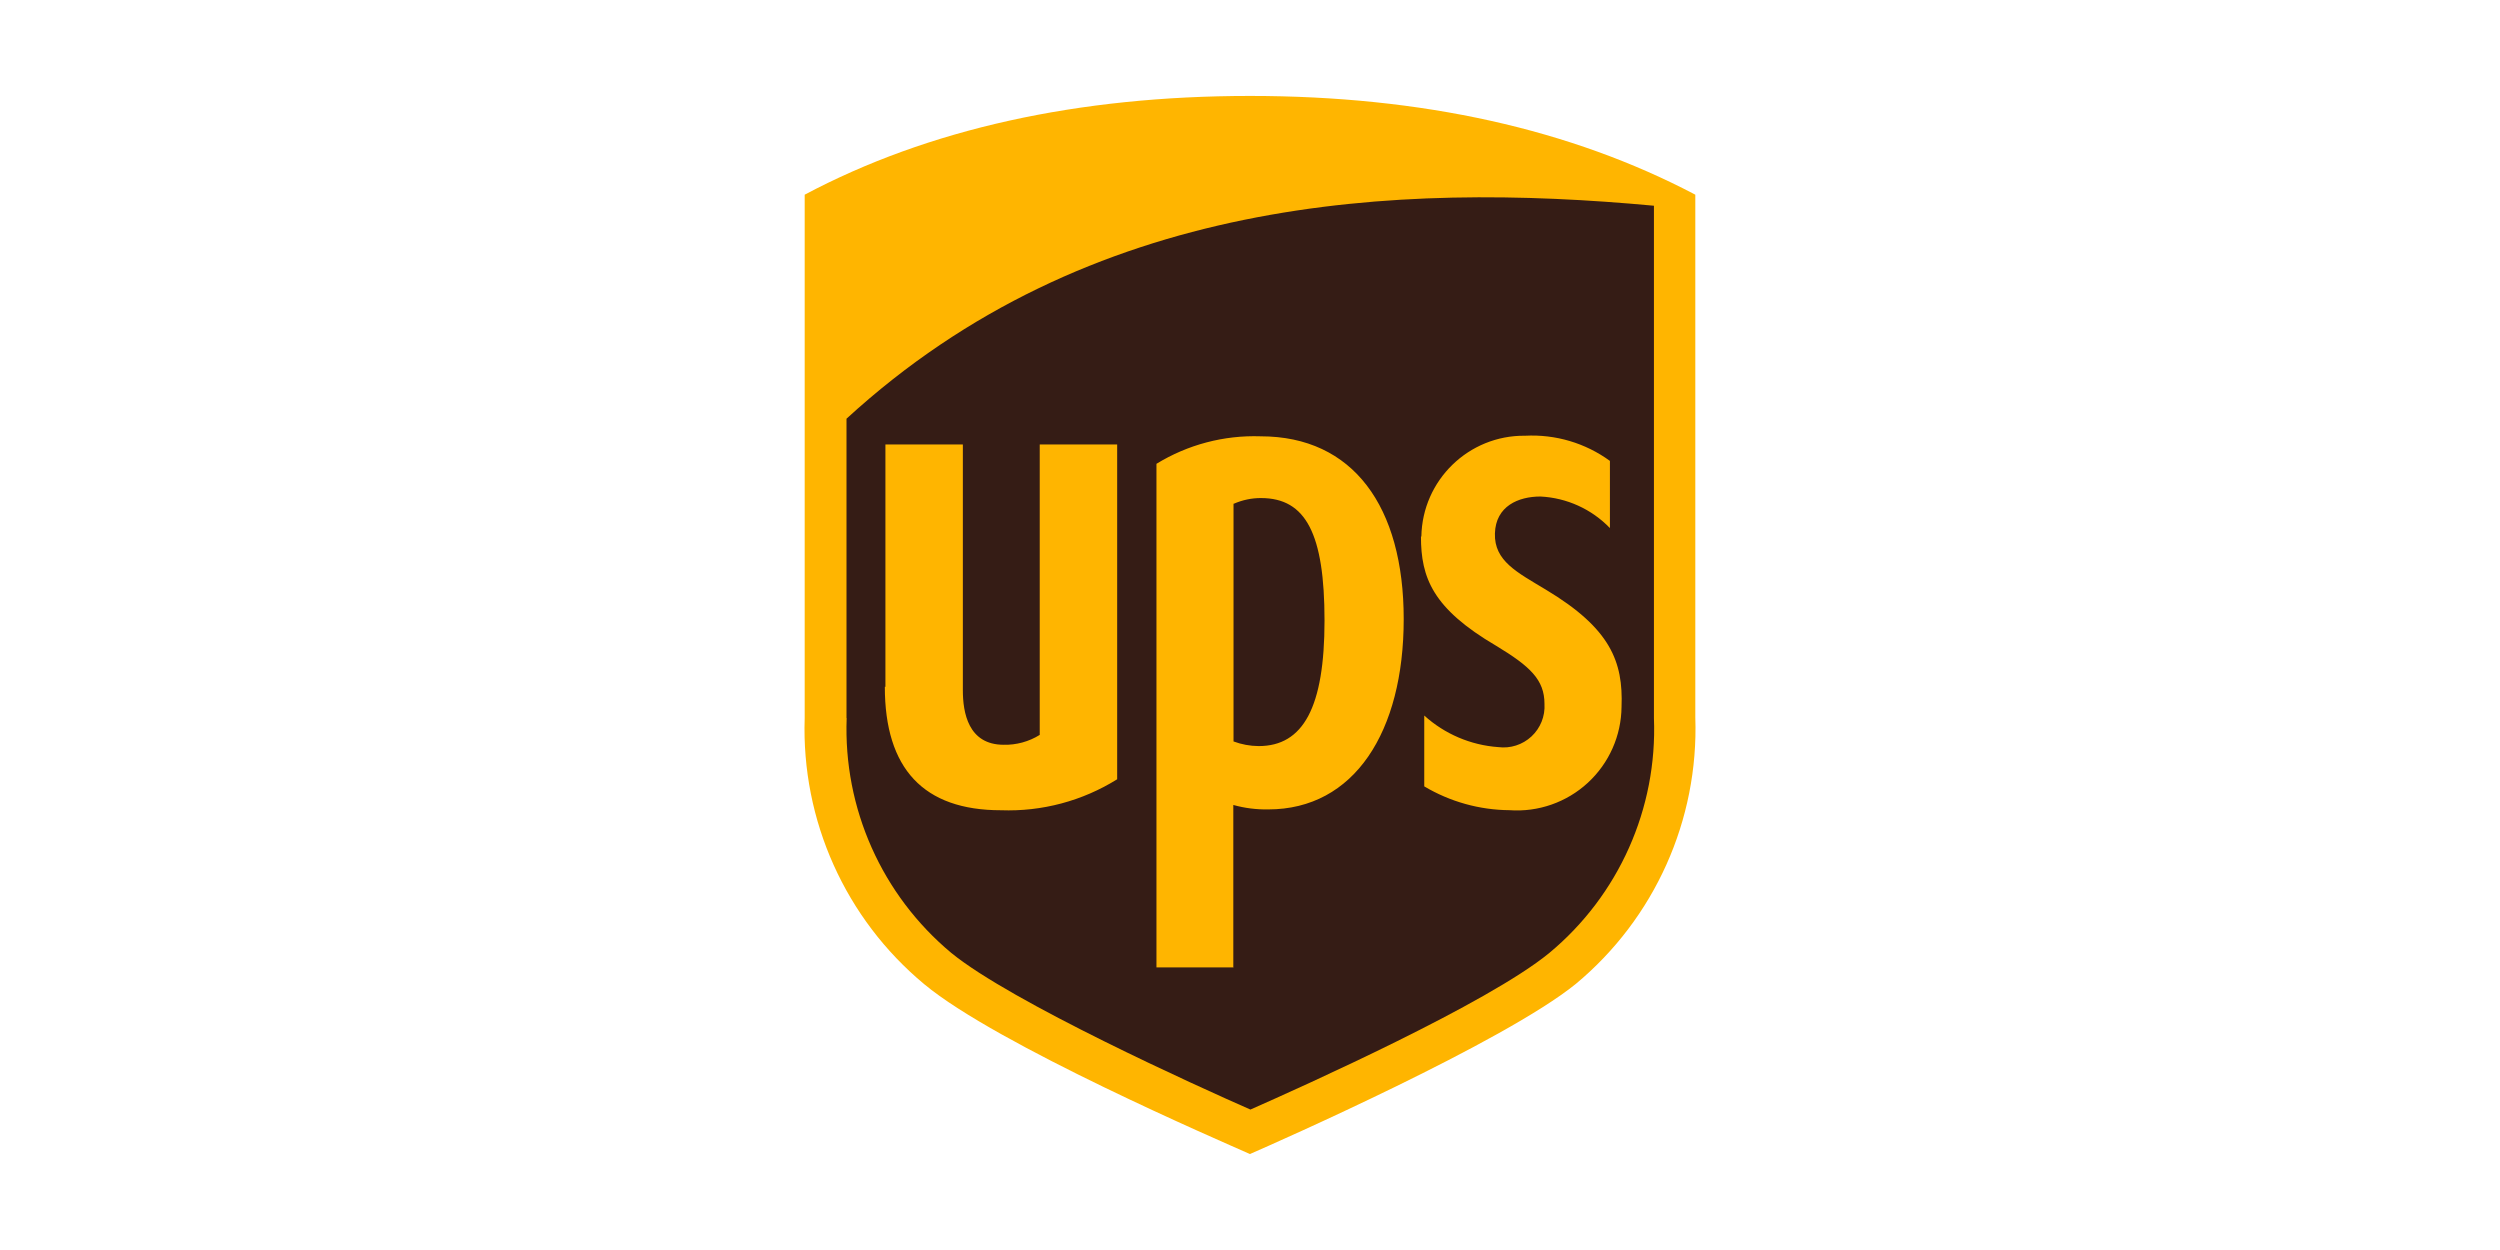
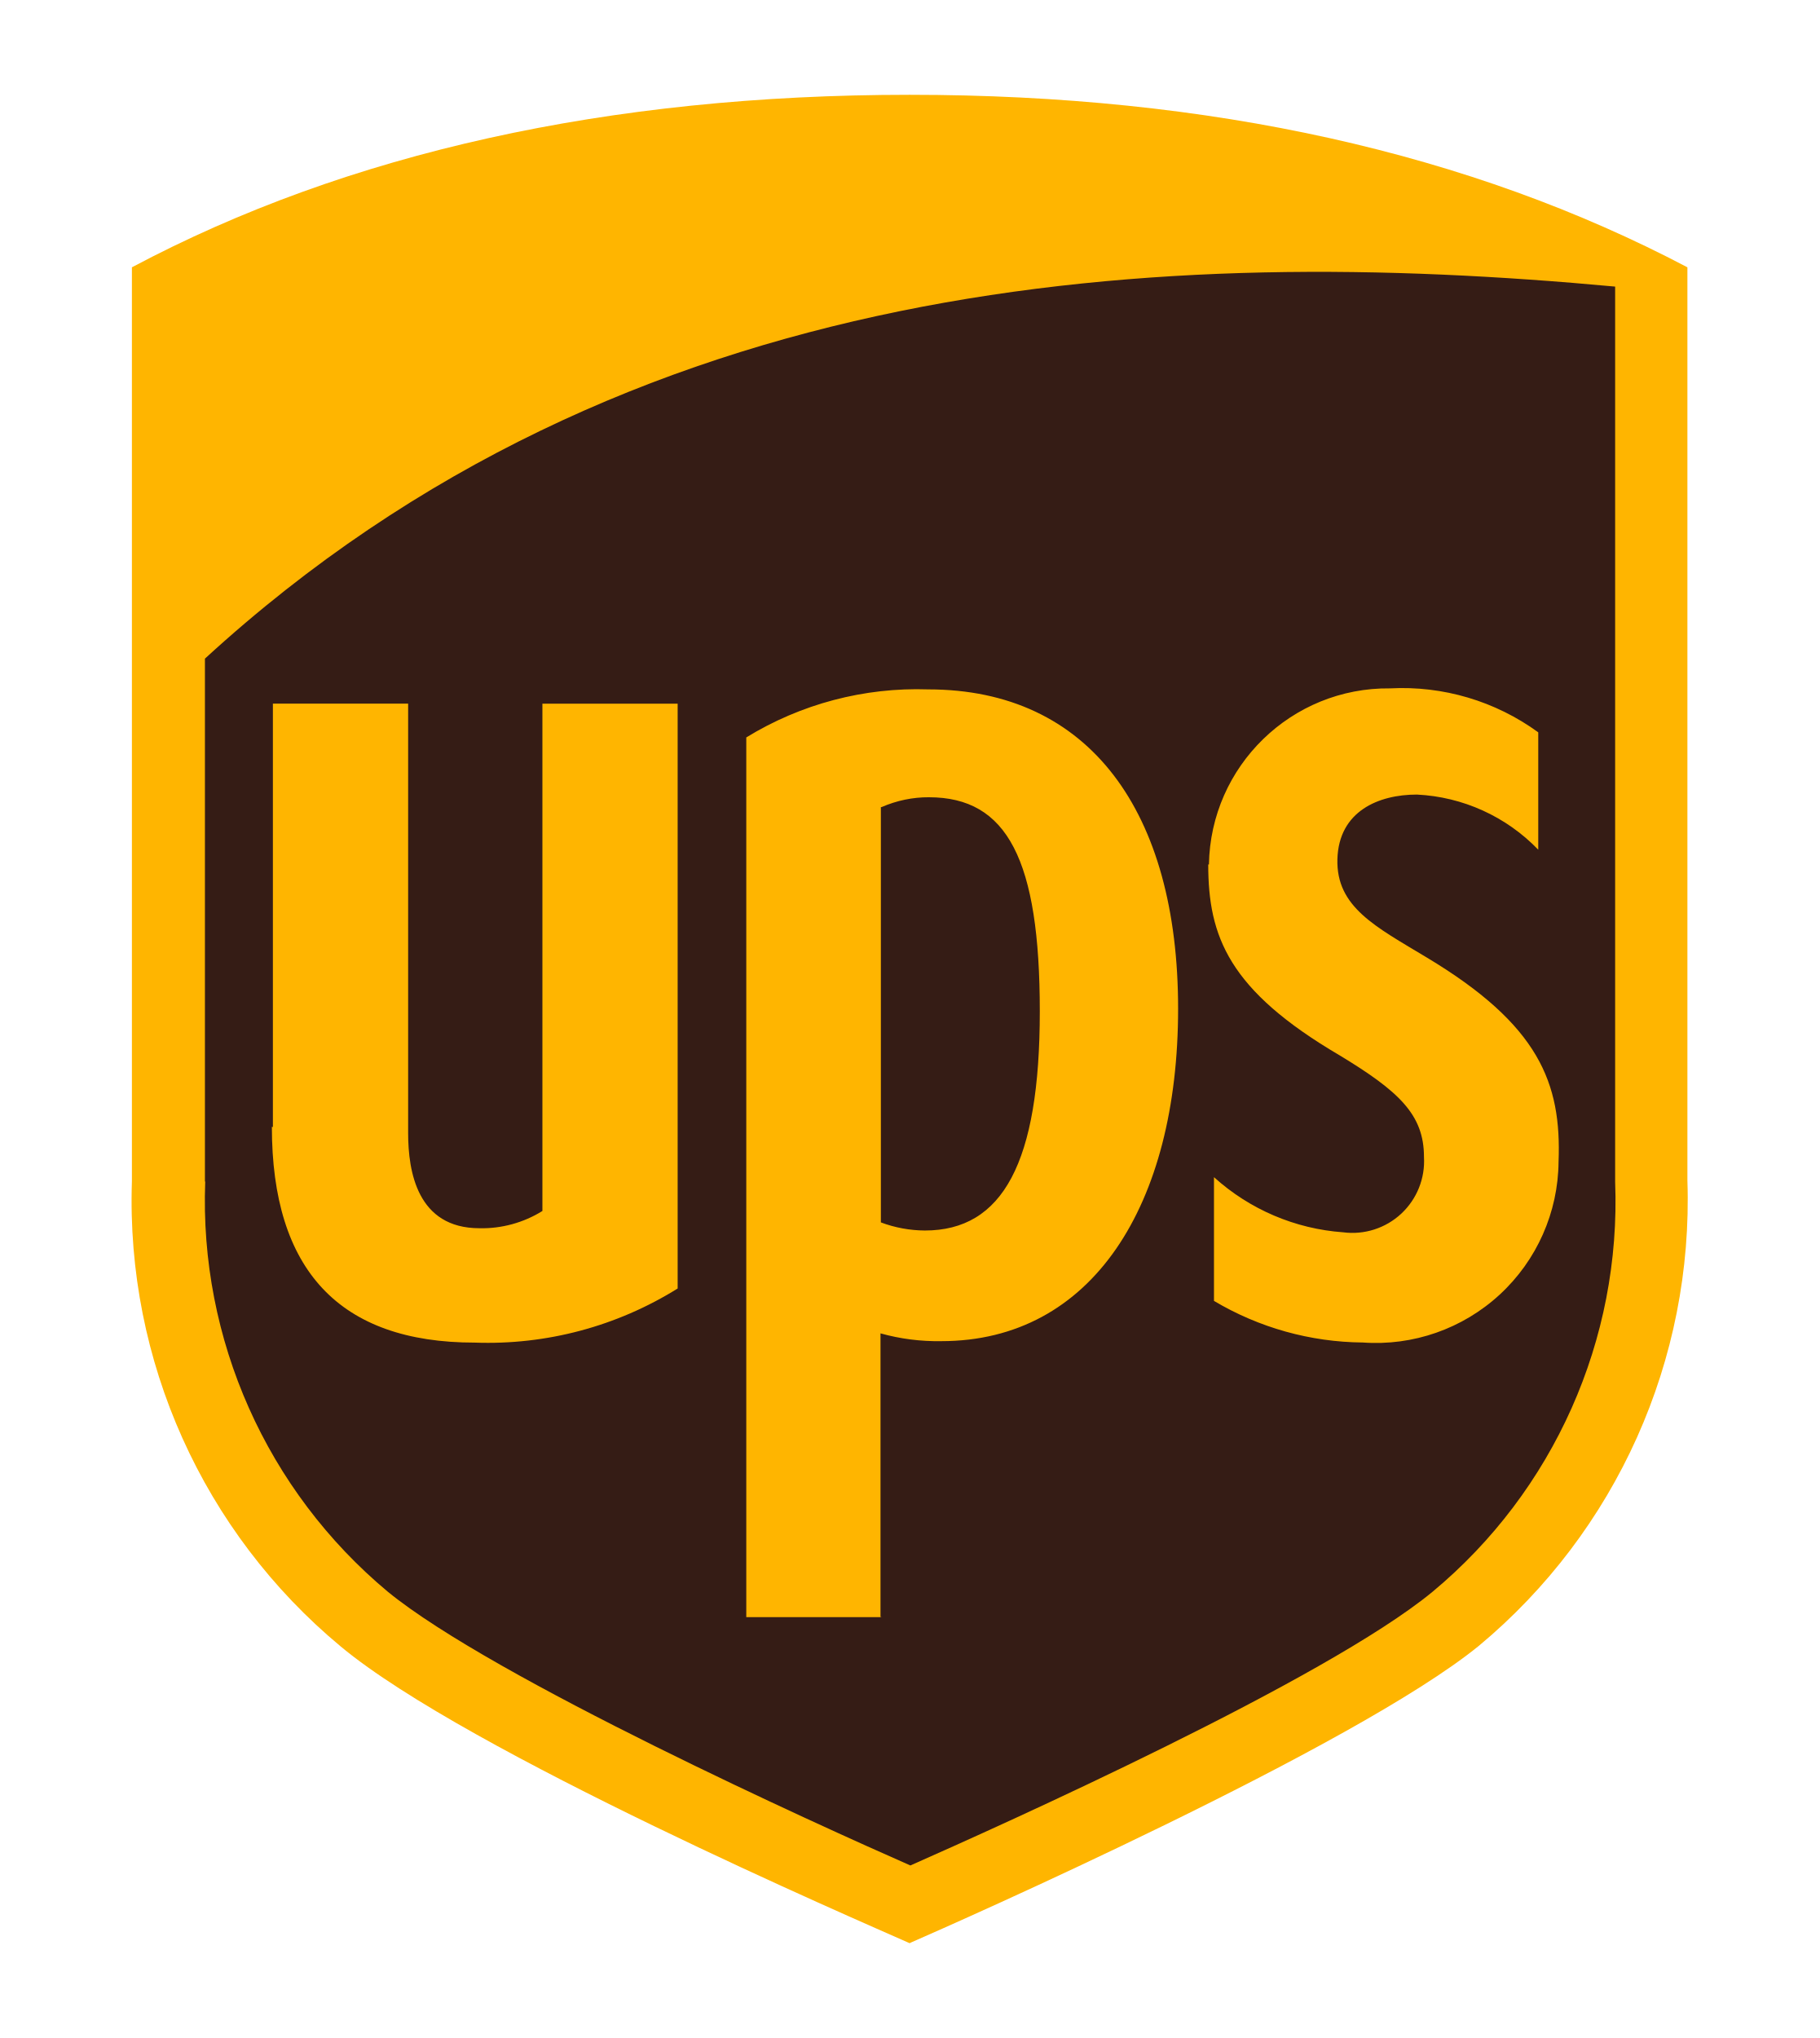
- <svg xmlns="http://www.w3.org/2000/svg" viewBox="0 0 120 60" role="img" aria-label="UPS">
+ <svg xmlns="http://www.w3.org/2000/svg" viewBox="35 2 50 56" role="img" aria-label="UPS">
  <path d="M60 55.395c-1.357-.604-12.147-5.25-15.632-8.15a15.92 15.92 0 0 1-5.743-12.779V9.345c5.93-3.15 13.104-4.74 21.375-4.74s15.41 1.6 21.375 4.74v25.093a15.93 15.93 0 0 1-5.734 12.788c-3.43 2.788-14.35 7.602-15.604 8.15z" fill="#ffb500" />
  <path d="M68.225 25.757c.046-2.71 2.272-4.873 4.98-4.842a6.35 6.35 0 0 1 4.071 1.208v3.225a4.97 4.97 0 0 0-3.336-1.515c-1.05 0-2.147.455-2.184 1.775s1.06 1.86 2.444 2.695c3.104 1.86 3.717 3.457 3.634 5.623a5.02 5.02 0 0 1-5.381 4.963 8.13 8.13 0 0 1-4.089-1.143v-3.4a5.92 5.92 0 0 0 3.55 1.515 1.97 1.97 0 0 0 2.221-2.072c0-1.162-.688-1.803-2.314-2.788-3.058-1.794-3.615-3.27-3.615-5.25zm-8.996-1.58c.413-.18.86-.273 1.3-.27 2.156 0 3.048 1.72 3.048 5.883s-1.022 6.022-3.16 6.022c-.413-.003-.822-.078-1.208-.223V24.178zm0 22.258H55.51V22.263a8.98 8.98 0 0 1 5-1.32c4.433 0 6.868 3.364 6.868 8.773s-2.37 9.136-6.506 9.136c-.565.01-1.13-.062-1.673-.214v7.788zM42.5 32.97V21.334h3.717v11.803c0 1.05.25 2.612 1.96 2.612.6.015 1.212-.15 1.73-.474v-13.94h3.717v16.07a9.86 9.86 0 0 1-5.576 1.487c-3.717 0-5.576-1.99-5.576-5.93zm-1.86 1.496c-.165 4.332 1.69 8.496 5.02 11.273 2.9 2.37 11.84 6.413 14.36 7.52 2.48-1.097 11.403-5.093 14.35-7.52a13.94 13.94 0 0 0 5.019-11.264v-24.6C66.96 8.722 52.267 9.43 40.632 20.098v14.368z" fill="#351c15" />
</svg>
